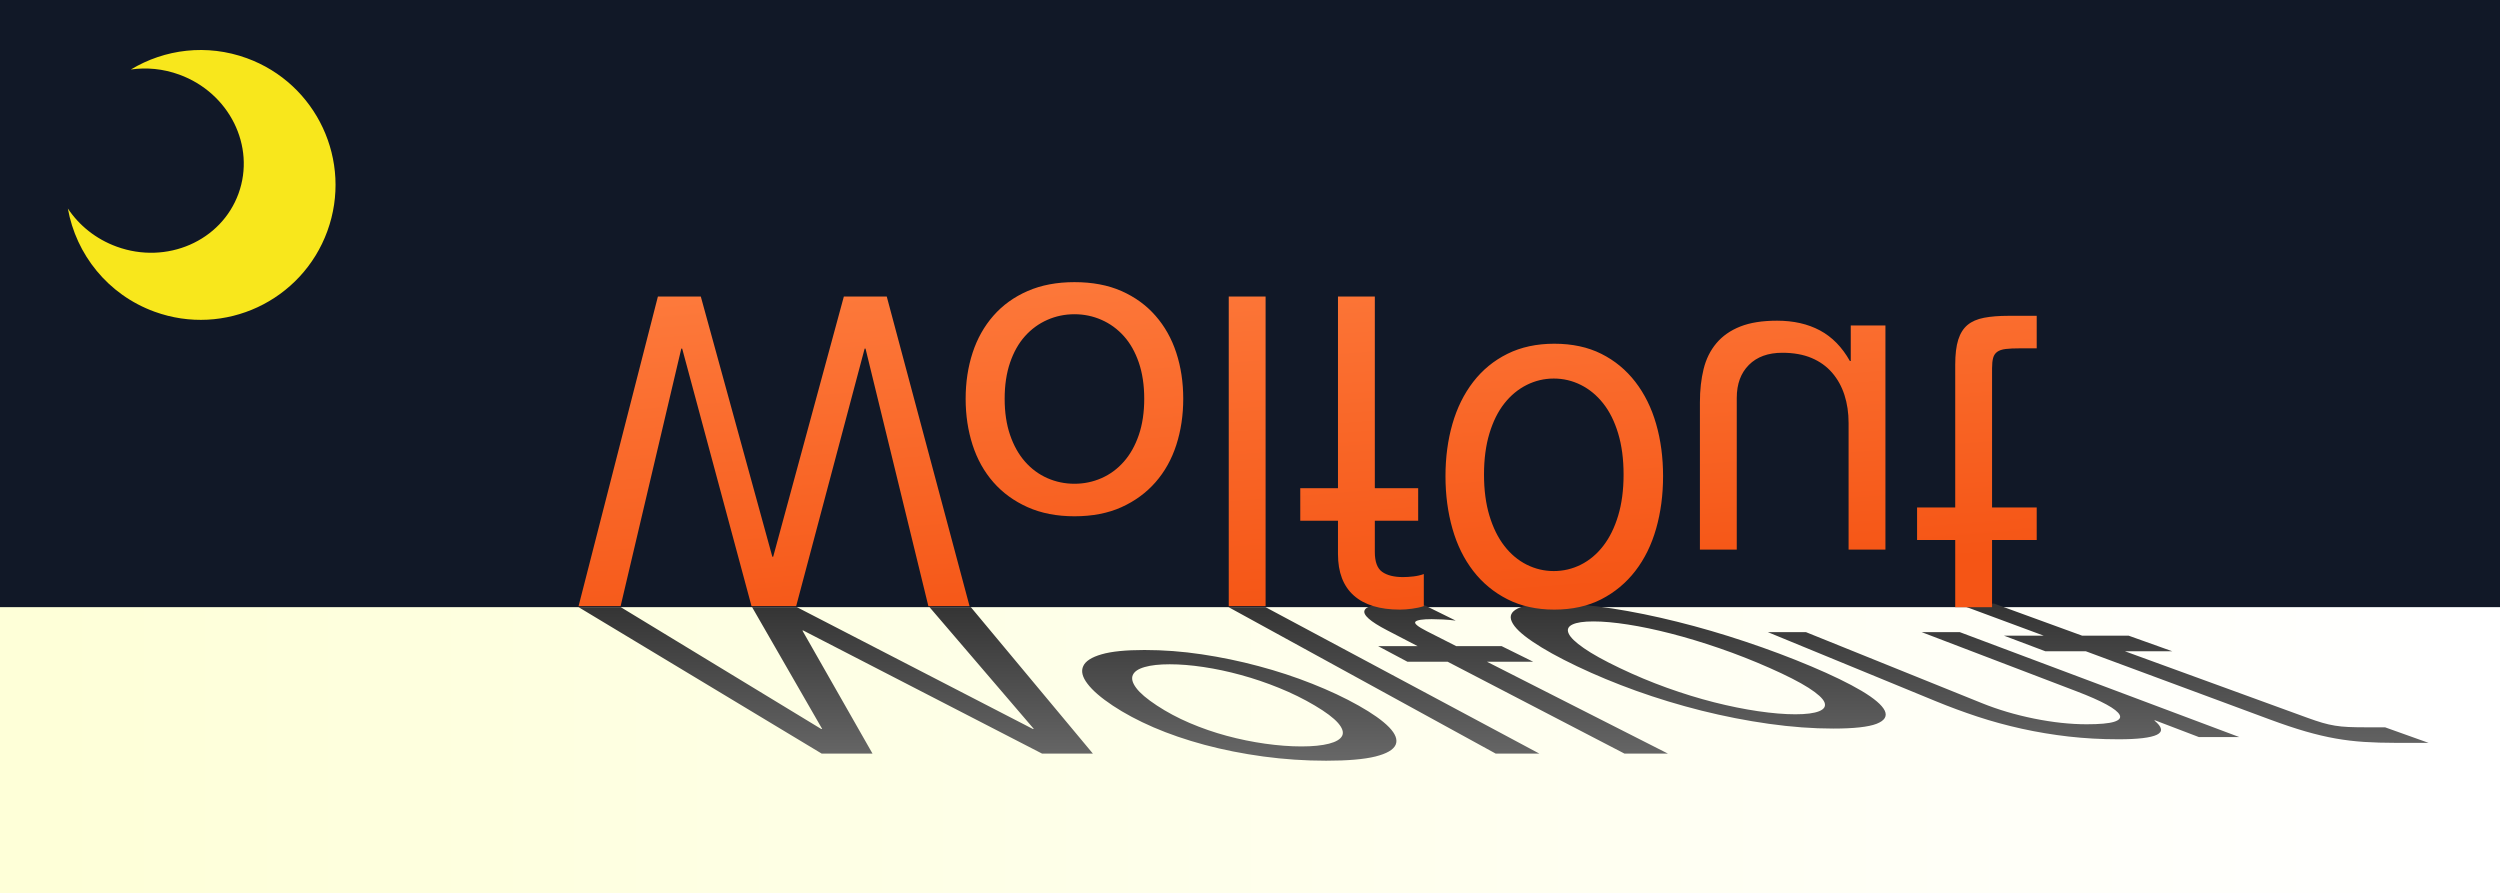
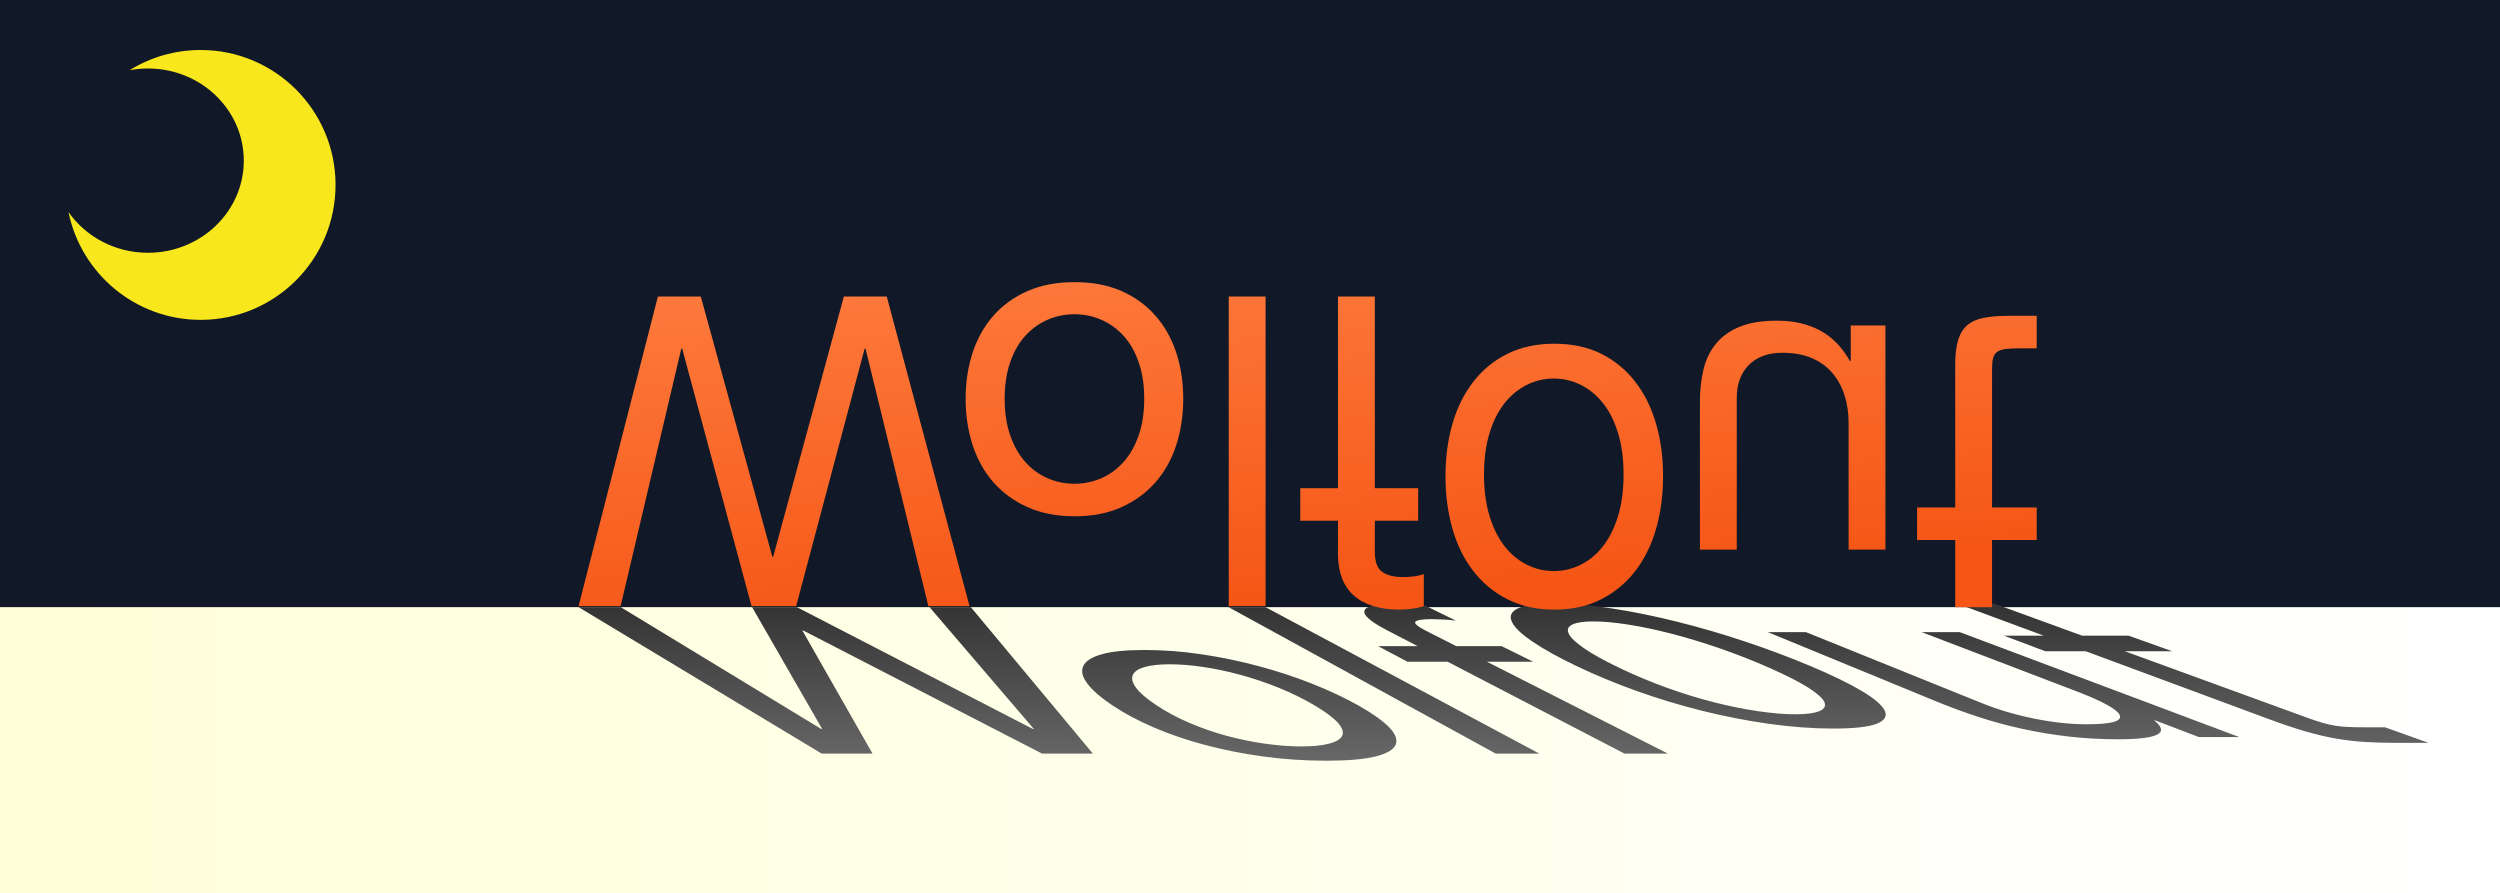
- <svg xmlns="http://www.w3.org/2000/svg" width="700px" height="250px" viewBox="0 0 700 250" version="1.1">
+ <svg xmlns="http://www.w3.org/2000/svg" width="700" height="250" viewBox="0 0 700 250" fill="none">
+   <rect width="700" height="250" fill="white" />
+   <rect id="Grand" y="169" width="700" height="92" fill="url(#paint0_linear_0_9)" />
+   <rect id="Sky" width="700" height="170" fill="#111827" />
+   <path id="Moon" fill-rule="evenodd" clip-rule="evenodd" d="M56.184 89.562C77.043 89.562 93.953 72.647 93.953 51.781C93.953 30.915 77.043 14 56.184 14C48.89 14 42.079 16.068 36.305 19.65C37.966 19.341 39.683 19.178 41.439 19.178C56.253 19.178 68.262 30.729 68.262 44.977C68.262 59.225 56.253 70.776 41.439 70.776C32.168 70.776 23.996 66.252 19.178 59.376C22.692 76.602 37.925 89.562 56.184 89.562Z" fill="#F8E71C" />
+   <path id="Shadow" fill-rule="evenodd" clip-rule="evenodd" d="M306 211H291.761L224.919 176.546H224.668L244.297 211H230.058L162 170H173.811L229.931 204.109H230.212L210.585 170H223.127L289.203 204.109H289.483L260.266 170H271.834L306 211ZM323.905 197.529C326.704 199.373 329.769 201.01 333.112 202.441C336.467 203.873 339.921 205.069 343.476 206.029C347.045 206.99 350.635 207.725 354.242 208.235C357.859 208.745 361.249 209 364.403 209C367.557 209 370.129 208.745 372.111 208.235C374.083 207.725 375.315 206.99 375.803 206.029C376.277 205.069 375.895 203.873 374.66 202.441C373.412 201.01 371.227 199.373 368.115 197.529C365.003 195.686 361.674 194.049 358.137 192.618C354.614 191.186 351.058 189.98 347.471 189C343.9 188.02 340.402 187.275 336.975 186.765C333.557 186.255 330.409 186 327.523 186C324.636 186 322.305 186.255 320.523 186.765C318.73 187.275 317.622 188.02 317.195 189C316.752 189.98 317.064 191.186 318.13 192.618C319.184 194.049 321.106 195.686 323.905 197.529ZM311.555 197.557C308.271 195.376 305.922 193.338 304.492 191.444C303.04 189.549 302.65 187.903 303.313 186.506C303.943 185.11 305.655 184.009 308.45 183.206C311.218 182.402 315.21 182 320.445 182C325.766 182 331.097 182.402 336.461 183.206C341.851 184.009 347.152 185.11 352.368 186.506C357.616 187.903 362.627 189.549 367.394 191.444C372.182 193.338 376.522 195.376 380.398 197.557C384.274 199.739 387.135 201.767 388.964 203.643C390.771 205.518 391.377 207.154 390.775 208.551C390.14 209.948 388.248 211.039 385.105 211.823C381.935 212.608 377.333 213 371.32 213C365.403 213 359.538 212.608 353.745 211.823C347.977 211.039 342.482 209.948 337.262 208.551C332.074 207.154 327.311 205.518 322.962 203.643C318.636 201.767 314.839 199.739 311.555 197.557ZM344 170H354.344L431 211H418.782L344 170ZM405.348 185.288H394.085L385.887 180.925H396.949L388.327 176.446C383.624 174.003 381.55 172.151 382.081 170.891C382.58 169.63 385.637 169 391.277 169C392.243 169 393.429 169.039 394.835 169.116C396.241 169.194 397.585 169.31 398.868 169.465L407.605 173.77C406.386 173.615 405.184 173.508 403.998 173.45C402.814 173.392 401.77 173.363 400.867 173.363C398.321 173.363 396.812 173.596 396.336 174.061C395.854 174.526 396.91 175.418 399.507 176.737L407.758 180.925H420.473L429.298 185.288H416.352L467 211H454.841L405.348 185.288ZM453.488 187.033C457.843 189.117 462.264 190.968 466.762 192.586C471.274 194.204 475.667 195.556 479.944 196.642C484.237 197.728 488.346 198.559 492.266 199.136C496.198 199.712 499.679 200 502.7 200C505.721 200 507.948 199.712 509.374 199.136C510.787 198.559 511.28 197.728 510.849 196.642C510.402 195.556 508.914 194.204 506.388 192.586C503.847 190.968 500.218 189.117 495.511 187.033C490.803 184.95 486.086 183.099 481.371 181.481C476.669 179.863 472.155 178.5 467.83 177.391C463.522 176.283 459.51 175.441 455.791 174.864C452.084 174.288 448.874 174 446.154 174C443.433 174 441.477 174.288 440.277 174.864C439.064 175.441 438.716 176.283 439.229 177.391C439.725 178.5 441.14 179.863 443.476 181.481C445.799 183.099 449.132 184.95 453.488 187.033ZM441.581 186.565C436.411 184.102 432.265 181.801 429.122 179.662C425.955 177.523 424.023 175.665 423.318 174.088C422.576 172.511 423.132 171.269 424.989 170.361C426.815 169.454 430.178 169 435.1 169C440.104 169 445.514 169.454 451.354 170.361C457.225 171.269 463.311 172.511 469.616 174.088C475.958 175.665 482.328 177.523 488.717 179.662C495.132 181.801 501.266 184.102 507.102 186.565C512.937 189.028 517.654 191.318 521.233 193.435C524.787 195.552 526.956 197.4 527.729 198.977C528.466 200.554 527.698 201.785 525.428 202.671C523.128 203.557 519.076 204 513.292 204C507.602 204 501.594 203.557 495.29 202.671C489.016 201.785 482.721 200.554 476.411 198.977C470.138 197.4 464.053 195.552 458.147 193.435C452.266 191.318 446.75 189.028 441.581 186.565ZM627 206.375H615.678L603.469 201.716H603.191C605.434 203.534 605.682 204.869 603.942 205.722C602.177 206.574 598.589 207 593.198 207C588.375 207 583.718 206.744 579.236 206.233C574.767 205.722 570.385 204.992 566.092 204.045C561.814 203.098 557.691 201.972 553.719 200.665C549.755 199.358 545.841 197.909 541.973 196.318L495 177H505.674L554.946 196.886C559.451 198.705 564.307 200.144 569.53 201.205C574.774 202.265 579.684 202.795 584.244 202.795C587.873 202.795 590.431 202.568 591.912 202.114C593.384 201.659 593.916 201.015 593.508 200.182C593.088 199.348 591.851 198.373 589.801 197.256C587.742 196.138 584.975 194.917 581.505 193.591L538.074 177H548.748L627 206.375ZM583.02 177.996H596.046L608.225 182.348H594.96L646.065 200.978C647.657 201.558 649.046 202.022 650.234 202.371C651.423 202.719 652.609 202.99 653.793 203.183C654.978 203.376 656.234 203.502 657.562 203.56C658.889 203.618 660.488 203.647 662.356 203.647H667.821L680 208H670.741C667.607 208 664.686 207.913 661.979 207.739C659.275 207.565 656.606 207.246 653.974 206.781C651.346 206.317 648.553 205.659 645.594 204.808C642.64 203.957 639.285 202.835 635.527 201.442L584.013 182.348H572.68L561.14 177.996H572.27L548 169H558.343L583.02 177.996Z" fill="url(#paint1_linear_0_9)" />
+   <path id="Moltonf" fill-rule="evenodd" clip-rule="evenodd" d="M248.292 83.033L271.473 169.717H259.943L242.345 97.602H242.102L222.926 169.717H210.425L191.007 97.602H190.764L173.773 169.717H162L184.21 83.033H196.225L216.251 155.877H216.494L236.277 83.033H248.292ZM281.304 111.658C281.304 107.854 281.809 104.475 282.821 101.521C283.832 98.567 285.228 96.098 287.008 94.115C288.788 92.132 290.872 90.615 293.258 89.562C295.645 88.51 298.174 87.984 300.844 87.984C303.514 87.984 306.042 88.51 308.429 89.562C310.816 90.615 312.9 92.132 314.68 94.115C316.46 96.098 317.855 98.567 318.867 101.521C319.878 104.475 320.384 107.854 320.384 111.658C320.384 115.462 319.878 118.841 318.867 121.796C317.855 124.75 316.46 127.239 314.68 129.262C312.9 131.286 310.816 132.823 308.429 133.876C306.042 134.928 303.514 135.454 300.844 135.454C298.174 135.454 295.645 134.928 293.258 133.876C290.872 132.823 288.788 131.286 287.008 129.262C285.228 127.239 283.832 124.75 282.821 121.796C281.809 118.841 281.304 115.462 281.304 111.658ZM270.381 111.658C270.381 107.045 271.028 102.755 272.323 98.789C273.617 94.823 275.559 91.363 278.148 88.409C280.737 85.455 283.933 83.148 287.736 81.489C291.539 79.83 295.908 79 300.844 79C305.86 79 310.25 79.83 314.012 81.489C317.775 83.148 320.95 85.455 323.539 88.409C326.129 91.363 328.071 94.823 329.365 98.789C330.66 102.755 331.307 107.045 331.307 111.658C331.307 116.272 330.66 120.582 329.365 124.588C328.071 128.594 326.129 132.075 323.539 135.029C320.95 137.983 317.775 140.31 314.012 142.01C310.25 143.71 305.86 144.559 300.844 144.559C295.908 144.559 291.539 143.71 287.736 142.01C283.933 140.31 280.737 137.983 278.148 135.029C275.559 132.075 273.617 128.594 272.323 124.588C271.028 120.582 270.381 116.272 270.381 111.658ZM344.05 169.717V83.033H354.367V169.717H344.05ZM374.635 136.695V83.033H384.951V136.695H397.088V145.8H384.951V154.542C384.951 157.294 385.639 159.155 387.014 160.126C388.39 161.098 390.332 161.583 392.84 161.583C393.73 161.583 394.701 161.523 395.753 161.401C396.805 161.28 397.776 161.057 398.666 160.733V169.717C397.695 170.041 396.582 170.284 395.328 170.446C394.074 170.608 392.961 170.689 391.99 170.689C386.327 170.689 382.018 169.373 379.065 166.743C376.112 164.113 374.635 160.248 374.635 155.149V145.8H364.076V136.695H374.635ZM415.522 132.875C415.522 128.556 416.028 124.718 417.039 121.364C418.051 118.009 419.446 115.206 421.226 112.954C423.006 110.702 425.09 108.979 427.477 107.784C429.864 106.589 432.392 105.992 435.062 105.992C437.732 105.992 440.261 106.589 442.648 107.784C445.035 108.979 447.118 110.702 448.898 112.954C450.678 115.206 452.074 118.009 453.085 121.364C454.097 124.718 454.602 128.556 454.602 132.875C454.602 137.195 454.097 141.032 453.085 144.387C452.074 147.742 450.678 150.568 448.898 152.866C447.118 155.164 445.035 156.91 442.648 158.105C440.261 159.3 437.732 159.897 435.062 159.897C432.392 159.897 429.864 159.3 427.477 158.105C425.09 156.91 423.006 155.164 421.226 152.866C419.446 150.568 418.051 147.742 417.039 144.387C416.028 141.032 415.522 137.195 415.522 132.875ZM404.734 133.327C404.734 128.088 405.381 123.217 406.676 118.714C407.97 114.21 409.912 110.281 412.501 106.926C415.091 103.571 418.287 100.952 422.089 99.068C425.892 97.184 430.261 96.242 435.197 96.242C440.214 96.242 444.603 97.184 448.365 99.068C452.128 100.952 455.304 103.571 457.893 106.926C460.482 110.281 462.424 114.21 463.718 118.714C465.013 123.217 465.66 128.088 465.66 133.327C465.66 138.566 465.013 143.46 463.718 148.01C462.424 152.559 460.482 156.512 457.893 159.866C455.304 163.221 452.128 165.863 448.365 167.794C444.603 169.724 440.214 170.689 435.197 170.689C430.261 170.689 425.892 169.724 422.089 167.794C418.287 165.863 415.091 163.221 412.501 159.866C409.912 156.512 407.97 152.559 406.676 148.01C405.381 143.46 404.734 138.566 404.734 133.327ZM527.921 91.127V153.894H517.605V118.444C517.605 115.611 517.221 113.001 516.452 110.613C515.684 108.225 514.531 106.141 512.993 104.36C511.456 102.58 509.534 101.204 507.228 100.233C504.922 99.261 502.192 98.776 499.036 98.776C495.071 98.776 491.956 99.909 489.691 102.175C487.425 104.441 486.293 107.517 486.293 111.402V153.894H475.976V112.616C475.976 109.217 476.32 106.121 477.008 103.328C477.696 100.536 478.889 98.128 480.588 96.105C482.288 94.081 484.513 92.523 487.264 91.431C490.015 90.338 493.453 89.792 497.58 89.792C502.192 89.792 506.197 90.702 509.595 92.523C512.993 94.344 515.785 97.197 517.969 101.082H518.212V91.127H527.921ZM557.778 151.196V170.014H547.462V151.196H536.781V142.091H547.462V102.148C547.462 99.234 547.745 96.887 548.311 95.107C548.878 93.326 549.747 91.95 550.921 90.979C552.094 90.007 553.631 89.34 555.532 88.975C557.434 88.611 559.72 88.429 562.39 88.429H570.279V97.535H565.545C563.927 97.535 562.612 97.595 561.601 97.717C560.589 97.838 559.801 98.101 559.234 98.506C558.668 98.911 558.283 99.477 558.081 100.206C557.879 100.934 557.778 101.905 557.778 103.119V142.091H570.279V151.196H557.778Z" fill="url(#paint2_linear_0_9)" />
  <defs>
-     <linearGradient x1="2.443%" y1="50%" x2="97.604%" y2="50%" id="linearGradient-1">
-       <stop stop-color="#FEFFD8" offset="0%" />
-       <stop stop-color="#FFFFFF" offset="100%" />
+     <linearGradient id="paint0_linear_0_9" x1="17.102" y1="258.774" x2="683.23" y2="258.774" gradientUnits="userSpaceOnUse">
+       <stop stop-color="#FEFFD8" />
+       <stop offset="1" stop-color="white" />
    </linearGradient>
-     <linearGradient x1="50%" y1="97.53%" x2="50%" y2="0%" id="linearGradient-2">
-       <stop stop-color="#666666" offset="0%" />
-       <stop stop-color="#333333" offset="100%" />
+     <linearGradient id="paint1_linear_0_9" x1="673.602" y1="211.913" x2="673.602" y2="169" gradientUnits="userSpaceOnUse">
+       <stop stop-color="#666666" />
+       <stop offset="1" stop-color="#333333" />
    </linearGradient>
-     <linearGradient x1="14.959%" y1="0%" x2="50%" y2="100%" id="linearGradient-3">
-       <stop stop-color="#FD7A3C" offset="0%" />
-       <stop stop-color="#F55515" offset="100%" />
+     <linearGradient id="paint2_linear_0_9" x1="18.934" y1="95.064" x2="26.985" y2="197.378" gradientUnits="userSpaceOnUse">
+       <stop stop-color="#FD7A3C" />
+       <stop offset="1" stop-color="#F55515" />
    </linearGradient>
  </defs>
-   <g id="Page-2" stroke="none" stroke-width="1" fill="none" fill-rule="evenodd">
-     <rect id="Rectangle" stroke="#979797" fill="#000000" x="-147.5" y="-208.5" width="1094" height="776" rx="8" />
-     <rect id="Grand" fill="url(#linearGradient-1)" x="0" y="169" width="700" height="92" />
-     <rect id="Sky" fill="#111827" x="0" y="0" width="700" height="170" />
-     <path d="M19,58.383 C22.138,63.099 26.834,66.935 32.675,69.062 C46.672,74.158 61.943,67.506 66.782,54.204 C71.622,40.903 64.199,25.989 50.202,20.893 C45.685,19.248 41.036,18.827 36.647,19.458 C46.087,13.756 57.929,12.222 69.098,16.288 C88.694,23.423 98.798,45.097 91.665,64.699 C84.533,84.302 62.865,94.409 43.269,87.274 C30.152,82.498 21.288,71.207 19,58.383 Z" id="Moon" fill="#F8E71C" />
-     <path d="M306,211 L291.761,211 L224.919,176.546 L224.668,176.546 L244.297,211 L230.058,211 L162,170 L173.811,170 L229.931,204.109 L230.212,204.109 L210.585,170 L223.127,170 L289.203,204.109 L289.483,204.109 L260.266,170 L271.834,170 L306,211 Z M323.905,197.529 C326.704,199.373 329.769,201.01 333.112,202.441 C336.467,203.873 339.921,205.069 343.476,206.029 C347.045,206.99 350.635,207.725 354.242,208.235 C357.859,208.745 361.249,209 364.403,209 C367.557,209 370.129,208.745 372.111,208.235 C374.083,207.725 375.315,206.99 375.803,206.029 C376.277,205.069 375.895,203.873 374.66,202.441 C373.412,201.01 371.227,199.373 368.115,197.529 C365.003,195.686 361.674,194.049 358.137,192.618 C354.614,191.186 351.058,189.98 347.471,189 C343.9,188.02 340.402,187.275 336.975,186.765 C333.557,186.255 330.409,186 327.523,186 C324.636,186 322.305,186.255 320.523,186.765 C318.73,187.275 317.622,188.02 317.195,189 C316.752,189.98 317.064,191.186 318.13,192.618 C319.184,194.049 321.106,195.686 323.905,197.529 Z M311.555,197.557 C308.271,195.376 305.922,193.338 304.492,191.444 C303.04,189.549 302.65,187.903 303.313,186.506 C303.943,185.11 305.655,184.009 308.45,183.206 C311.218,182.402 315.21,182 320.445,182 C325.766,182 331.097,182.402 336.461,183.206 C341.851,184.009 347.152,185.11 352.368,186.506 C357.616,187.903 362.627,189.549 367.394,191.444 C372.182,193.338 376.522,195.376 380.398,197.557 C384.274,199.739 387.135,201.767 388.964,203.643 C390.771,205.518 391.377,207.154 390.775,208.551 C390.14,209.948 388.248,211.039 385.105,211.823 C381.935,212.608 377.333,213 371.32,213 C365.403,213 359.538,212.608 353.745,211.823 C347.977,211.039 342.482,209.948 337.262,208.551 C332.074,207.154 327.311,205.518 322.962,203.643 C318.636,201.767 314.839,199.739 311.555,197.557 Z M344,170 L354.344,170 L431,211 L418.782,211 L344,170 Z M405.348,185.288 L394.085,185.288 L385.887,180.925 L396.949,180.925 L388.327,176.446 C383.624,174.003 381.55,172.151 382.081,170.891 C382.58,169.63 385.637,169 391.277,169 C392.243,169 393.429,169.039 394.835,169.116 C396.241,169.194 397.585,169.31 398.868,169.465 L407.605,173.77 C406.386,173.615 405.184,173.508 403.998,173.45 C402.814,173.392 401.77,173.363 400.867,173.363 C398.321,173.363 396.812,173.596 396.336,174.061 C395.854,174.526 396.91,175.418 399.507,176.737 L407.758,180.925 L420.473,180.925 L429.298,185.288 L416.352,185.288 L467,211 L454.841,211 L405.348,185.288 Z M453.488,187.033 C457.843,189.117 462.264,190.968 466.762,192.586 C471.274,194.204 475.667,195.556 479.944,196.642 C484.237,197.728 488.346,198.559 492.266,199.136 C496.198,199.712 499.679,200 502.7,200 C505.721,200 507.948,199.712 509.374,199.136 C510.787,198.559 511.28,197.728 510.849,196.642 C510.402,195.556 508.914,194.204 506.388,192.586 C503.847,190.968 500.218,189.117 495.511,187.033 C490.803,184.95 486.086,183.099 481.371,181.481 C476.669,179.863 472.155,178.5 467.83,177.391 C463.522,176.283 459.51,175.441 455.791,174.864 C452.084,174.288 448.874,174 446.154,174 C443.433,174 441.477,174.288 440.277,174.864 C439.064,175.441 438.716,176.283 439.229,177.391 C439.725,178.5 441.14,179.863 443.476,181.481 C445.799,183.099 449.132,184.95 453.488,187.033 Z M441.581,186.565 C436.411,184.102 432.265,181.801 429.122,179.662 C425.955,177.523 424.023,175.665 423.318,174.088 C422.576,172.511 423.132,171.269 424.989,170.361 C426.815,169.454 430.178,169 435.1,169 C440.104,169 445.514,169.454 451.354,170.361 C457.225,171.269 463.311,172.511 469.616,174.088 C475.958,175.665 482.328,177.523 488.717,179.662 C495.132,181.801 501.266,184.102 507.102,186.565 C512.937,189.028 517.654,191.318 521.233,193.435 C524.787,195.552 526.956,197.4 527.729,198.977 C528.466,200.554 527.698,201.785 525.428,202.671 C523.128,203.557 519.076,204 513.292,204 C507.602,204 501.594,203.557 495.29,202.671 C489.016,201.785 482.721,200.554 476.411,198.977 C470.138,197.4 464.053,195.552 458.147,193.435 C452.266,191.318 446.75,189.028 441.581,186.565 Z M627,206.375 L615.678,206.375 L603.469,201.716 L603.191,201.716 C605.434,203.534 605.682,204.869 603.942,205.722 C602.177,206.574 598.589,207 593.198,207 C588.375,207 583.718,206.744 579.236,206.233 C574.767,205.722 570.385,204.992 566.092,204.045 C561.814,203.098 557.691,201.972 553.719,200.665 C549.755,199.358 545.841,197.909 541.973,196.318 L495,177 L505.674,177 L554.946,196.886 C559.451,198.705 564.307,200.144 569.53,201.205 C574.774,202.265 579.684,202.795 584.244,202.795 C587.873,202.795 590.431,202.568 591.912,202.114 C593.384,201.659 593.916,201.015 593.508,200.182 C593.088,199.348 591.851,198.373 589.801,197.256 C587.742,196.138 584.975,194.917 581.505,193.591 L538.074,177 L548.748,177 L627,206.375 Z M583.02,177.996 L596.046,177.996 L608.225,182.348 L594.96,182.348 L646.065,200.978 C647.657,201.558 649.046,202.022 650.234,202.371 C651.423,202.719 652.609,202.99 653.793,203.183 C654.978,203.376 656.234,203.502 657.562,203.56 C658.889,203.618 660.488,203.647 662.356,203.647 L667.821,203.647 L680,208 L670.741,208 C667.607,208 664.686,207.913 661.979,207.739 C659.275,207.565 656.606,207.246 653.974,206.781 C651.346,206.317 648.553,205.659 645.594,204.808 C642.64,203.957 639.285,202.835 635.527,201.442 L584.013,182.348 L572.68,182.348 L561.14,177.996 L572.27,177.996 L548,169 L558.343,169 L583.02,177.996 Z" id="Shadow" fill="url(#linearGradient-2)" />
-     <path d="M248.292,83.033 L271.473,169.717 L259.943,169.717 L242.345,97.602 L242.102,97.602 L222.926,169.717 L210.425,169.717 L191.007,97.602 L190.764,97.602 L173.773,169.717 L162,169.717 L184.21,83.033 L196.225,83.033 L216.251,155.877 L216.494,155.877 L236.277,83.033 L248.292,83.033 Z M281.304,111.658 C281.304,107.854 281.809,104.475 282.821,101.521 C283.832,98.567 285.228,96.098 287.008,94.115 C288.788,92.132 290.872,90.615 293.258,89.562 C295.645,88.51 298.174,87.984 300.844,87.984 C303.514,87.984 306.042,88.51 308.429,89.562 C310.816,90.615 312.9,92.132 314.68,94.115 C316.46,96.098 317.855,98.567 318.867,101.521 C319.878,104.475 320.384,107.854 320.384,111.658 C320.384,115.462 319.878,118.841 318.867,121.796 C317.855,124.75 316.46,127.239 314.68,129.262 C312.9,131.286 310.816,132.823 308.429,133.876 C306.042,134.928 303.514,135.454 300.844,135.454 C298.174,135.454 295.645,134.928 293.258,133.876 C290.872,132.823 288.788,131.286 287.008,129.262 C285.228,127.239 283.832,124.75 282.821,121.796 C281.809,118.841 281.304,115.462 281.304,111.658 Z M270.381,111.658 C270.381,107.045 271.028,102.755 272.323,98.789 C273.617,94.823 275.559,91.363 278.148,88.409 C280.737,85.455 283.933,83.148 287.736,81.489 C291.539,79.83 295.908,79 300.844,79 C305.86,79 310.25,79.83 314.012,81.489 C317.775,83.148 320.95,85.455 323.539,88.409 C326.129,91.363 328.07,94.823 329.365,98.789 C330.66,102.755 331.307,107.045 331.307,111.658 C331.307,116.272 330.66,120.582 329.365,124.588 C328.07,128.594 326.129,132.075 323.539,135.029 C320.95,137.983 317.775,140.31 314.012,142.01 C310.25,143.71 305.86,144.559 300.844,144.559 C295.908,144.559 291.539,143.71 287.736,142.01 C283.933,140.31 280.737,137.983 278.148,135.029 C275.559,132.075 273.617,128.594 272.323,124.588 C271.028,120.582 270.381,116.272 270.381,111.658 Z M344.05,169.717 L344.05,83.033 L354.367,83.033 L354.367,169.717 L344.05,169.717 Z M374.635,136.695 L374.635,83.033 L384.951,83.033 L384.951,136.695 L397.088,136.695 L397.088,145.8 L384.951,145.8 L384.951,154.542 C384.951,157.294 385.639,159.155 387.014,160.126 C388.39,161.098 390.332,161.583 392.84,161.583 C393.73,161.583 394.701,161.523 395.753,161.401 C396.805,161.28 397.776,161.057 398.666,160.733 L398.666,169.717 C397.695,170.041 396.582,170.284 395.328,170.446 C394.074,170.608 392.961,170.689 391.99,170.689 C386.327,170.689 382.018,169.373 379.065,166.743 C376.112,164.113 374.635,160.248 374.635,155.149 L374.635,145.8 L364.076,145.8 L364.076,136.695 L374.635,136.695 Z M415.522,132.875 C415.522,128.556 416.028,124.718 417.039,121.364 C418.051,118.009 419.446,115.206 421.226,112.954 C423.006,110.702 425.09,108.979 427.477,107.784 C429.864,106.589 432.392,105.992 435.062,105.992 C437.732,105.992 440.261,106.589 442.648,107.784 C445.035,108.979 447.118,110.702 448.898,112.954 C450.678,115.206 452.074,118.009 453.085,121.364 C454.097,124.718 454.602,128.556 454.602,132.875 C454.602,137.195 454.097,141.032 453.085,144.387 C452.074,147.742 450.678,150.568 448.898,152.866 C447.118,155.164 445.035,156.91 442.648,158.105 C440.261,159.3 437.732,159.897 435.062,159.897 C432.392,159.897 429.864,159.3 427.477,158.105 C425.09,156.91 423.006,155.164 421.226,152.866 C419.446,150.568 418.051,147.742 417.039,144.387 C416.028,141.032 415.522,137.195 415.522,132.875 Z M404.734,133.327 C404.734,128.088 405.381,123.217 406.676,118.714 C407.97,114.21 409.912,110.281 412.501,106.926 C415.091,103.571 418.287,100.952 422.089,99.068 C425.892,97.184 430.261,96.242 435.197,96.242 C440.214,96.242 444.603,97.184 448.365,99.068 C452.128,100.952 455.304,103.571 457.893,106.926 C460.482,110.281 462.424,114.21 463.718,118.714 C465.013,123.217 465.66,128.088 465.66,133.327 C465.66,138.566 465.013,143.46 463.718,148.01 C462.424,152.559 460.482,156.512 457.893,159.866 C455.304,163.221 452.128,165.863 448.365,167.794 C444.603,169.724 440.214,170.689 435.197,170.689 C430.261,170.689 425.892,169.724 422.089,167.794 C418.287,165.863 415.091,163.221 412.501,159.866 C409.912,156.512 407.97,152.559 406.676,148.01 C405.381,143.46 404.734,138.566 404.734,133.327 Z M527.921,91.127 L527.921,153.894 L517.605,153.894 L517.605,118.444 C517.605,115.611 517.221,113.001 516.452,110.613 C515.684,108.225 514.531,106.141 512.993,104.36 C511.456,102.58 509.534,101.204 507.228,100.233 C504.922,99.261 502.192,98.776 499.036,98.776 C495.071,98.776 491.956,99.909 489.691,102.175 C487.425,104.441 486.293,107.517 486.293,111.402 L486.293,153.894 L475.976,153.894 L475.976,112.616 C475.976,109.217 476.32,106.121 477.008,103.328 C477.696,100.536 478.889,98.128 480.588,96.105 C482.288,94.081 484.513,92.523 487.264,91.431 C490.015,90.338 493.453,89.792 497.58,89.792 C502.192,89.792 506.197,90.702 509.595,92.523 C512.993,94.344 515.785,97.197 517.969,101.082 L518.212,101.082 L518.212,91.127 L527.921,91.127 Z M557.778,151.196 L557.778,170.014 L547.462,170.014 L547.462,151.196 L536.781,151.196 L536.781,142.091 L547.462,142.091 L547.462,102.148 C547.462,99.234 547.745,96.887 548.311,95.107 C548.878,93.326 549.747,91.95 550.921,90.979 C552.094,90.007 553.631,89.34 555.532,88.976 C557.434,88.611 559.72,88.429 562.39,88.429 L570.279,88.429 L570.279,97.535 L565.545,97.535 C563.927,97.535 562.612,97.595 561.601,97.717 C560.589,97.838 559.801,98.101 559.234,98.506 C558.668,98.911 558.283,99.477 558.081,100.206 C557.879,100.934 557.778,101.905 557.778,103.119 L557.778,142.091 L570.279,142.091 L570.279,151.196 L557.778,151.196 Z" id="Logo" fill="url(#linearGradient-3)" />
-   </g>
</svg>
